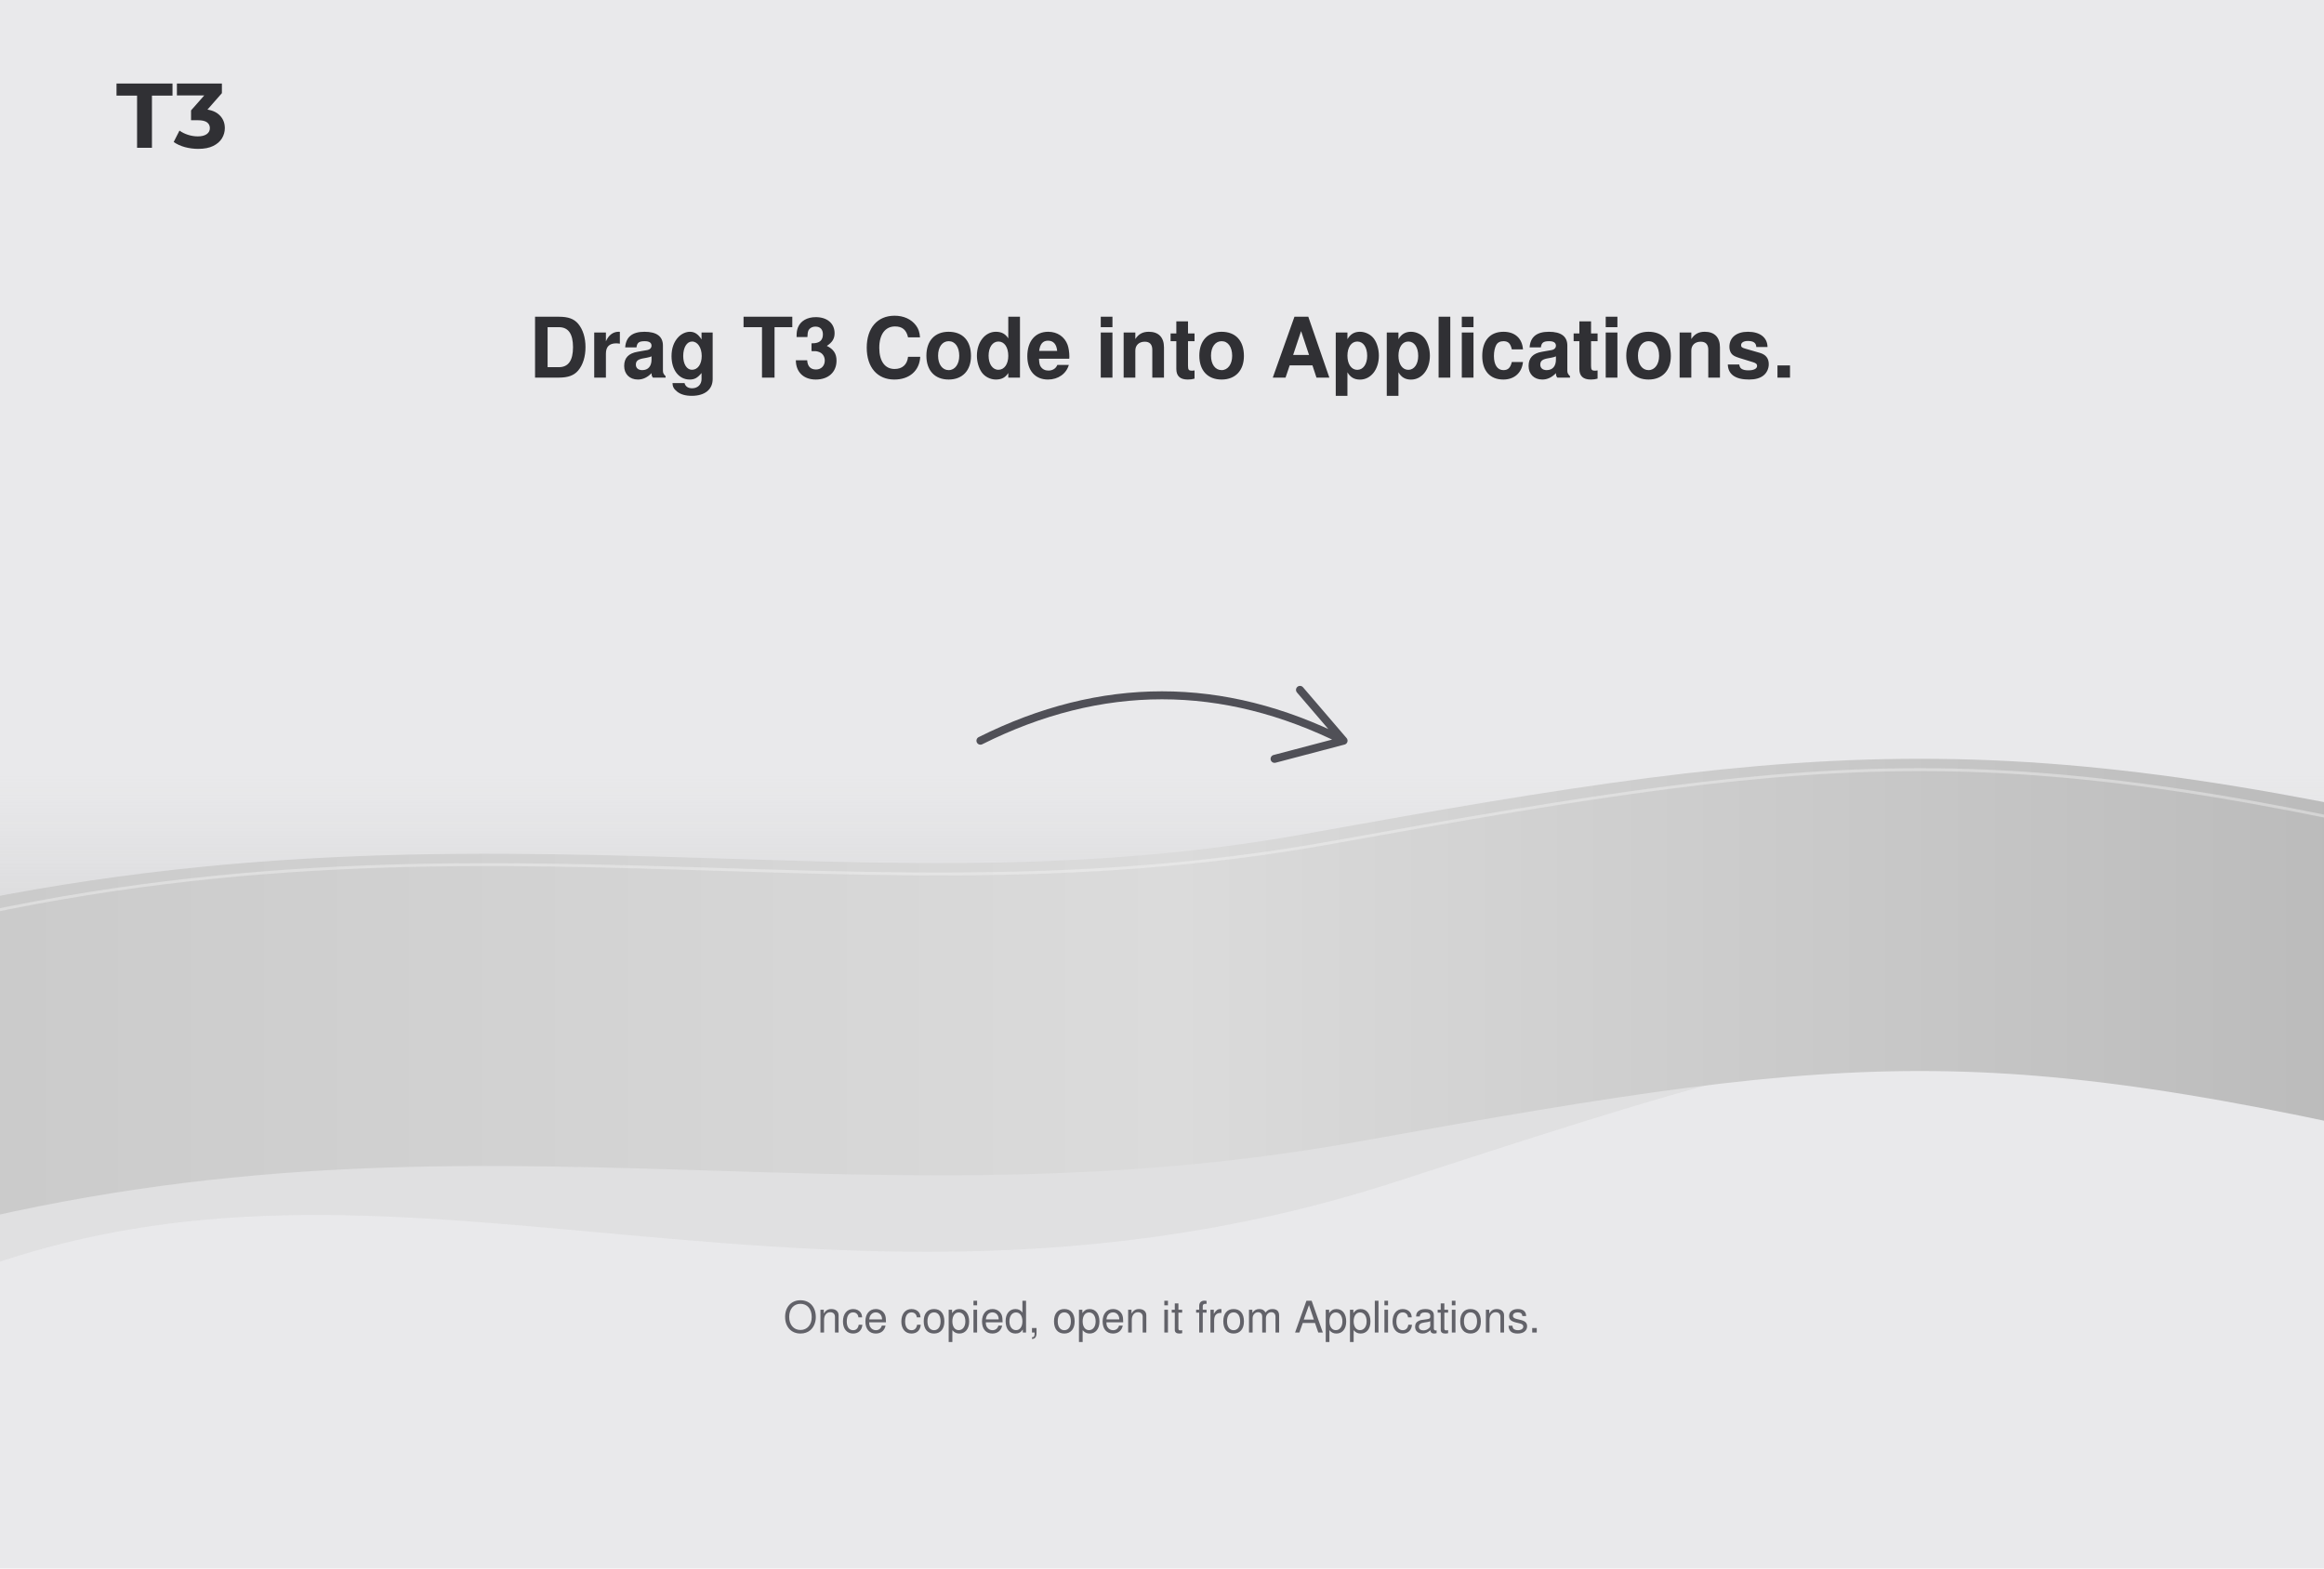
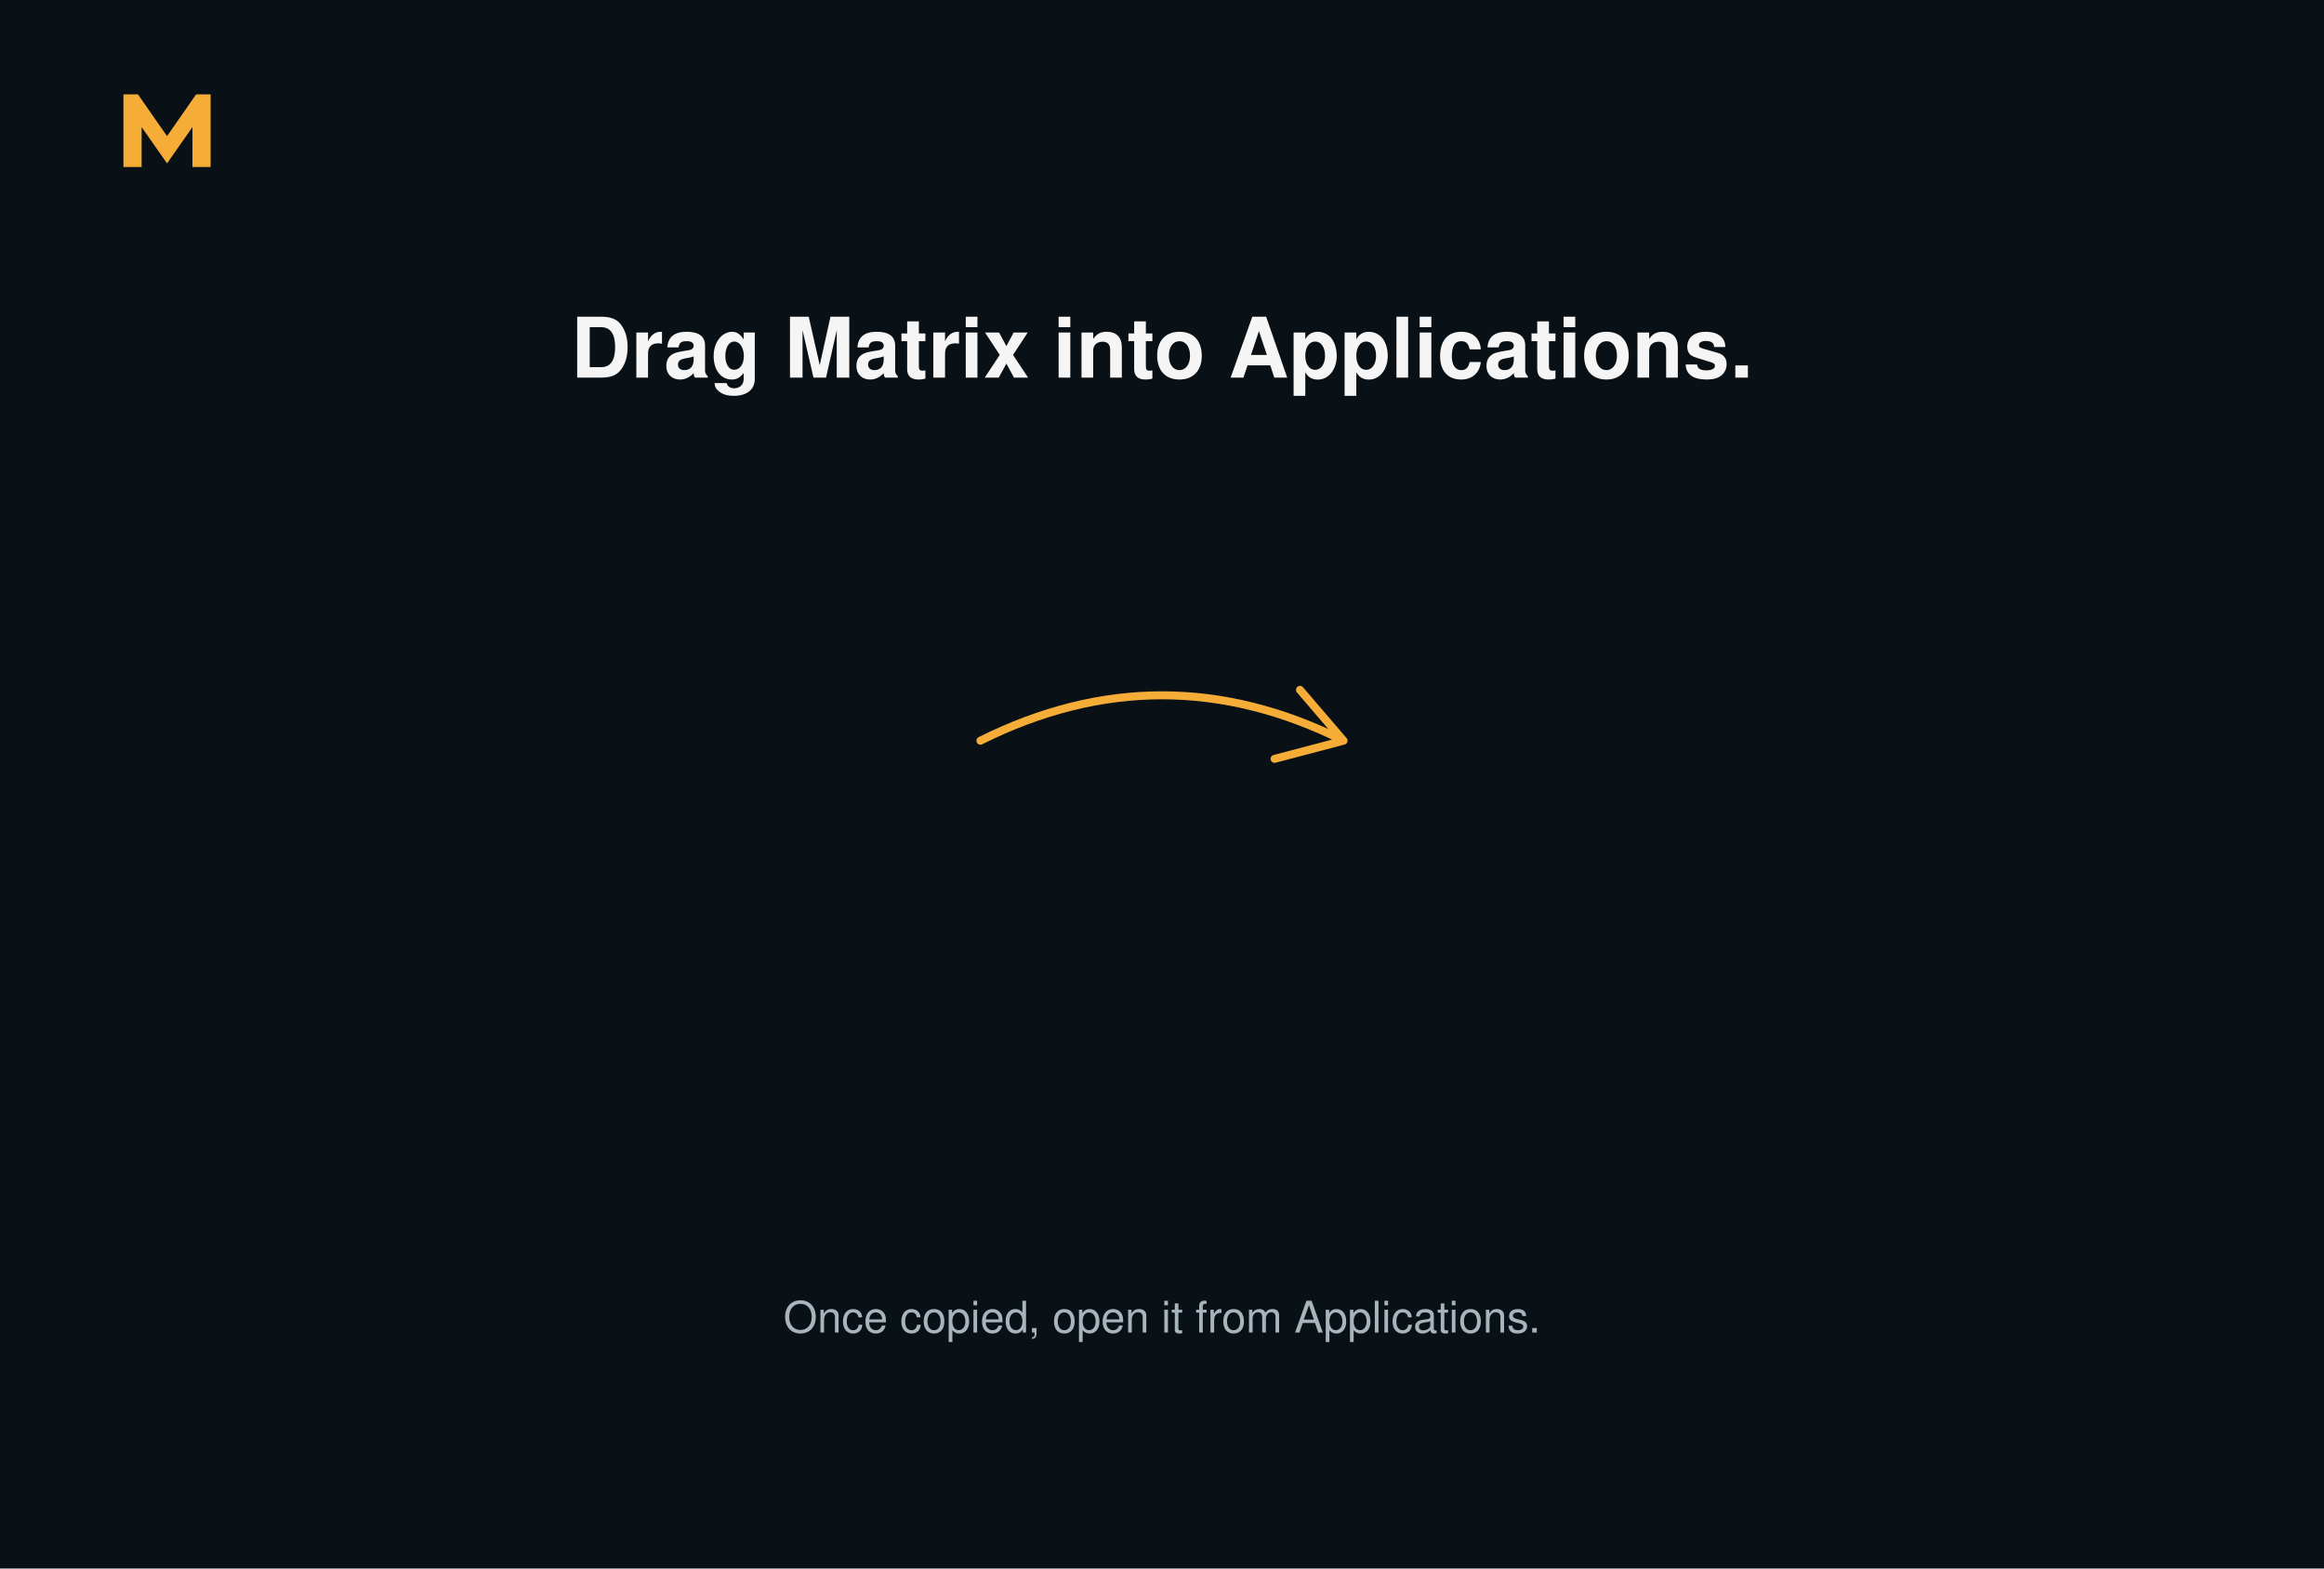
<svg xmlns="http://www.w3.org/2000/svg" width="1280" height="864" viewBox="0 0 640 432">
-   <defs>
-     <linearGradient id="veil" x1="0" y1="0" x2="0" y2="1">
-       <stop stop-color="#B7B7B7" stop-opacity="0" />
-       <stop offset=".55" stop-color="#A5A5A5" stop-opacity=".24" />
-       <stop offset="1" stop-color="#D1D1D1" stop-opacity=".4" />
-     </linearGradient>
-     <linearGradient id="silk" x1="0" y1="0" x2="1" y2="0">
-       <stop stop-color="#C8C8C8" />
-       <stop offset=".5" stop-color="#DBDBDB" />
-       <stop offset="1" stop-color="#B5B5B5" />
-     </linearGradient>
-   </defs>
-   <rect width="640" height="432" fill="#E9E9EB" />
-   <path d="M-60 293C95 220 214 304 362 256S559 191 707 257" stroke="url(#veil)" stroke-width="146" fill="none" opacity="1" stroke-linecap="round" stroke-linejoin="round" />
-   <path d="M-60 306C113 252 223 298 367 272S553 242 707 280" stroke="url(#silk)" stroke-width="86" fill="none" opacity="1" stroke-linecap="round" stroke-linejoin="round" />
-   <path d="M-60 266C113 212 223 258 367 232S553 202 707 240" stroke="#F5F5F5" stroke-width="0.8" fill="none" opacity="0.42" stroke-linecap="round" stroke-linejoin="round" />
-   <svg x="32" y="23" width="30" height="18" viewBox="15.531 37 94.394 56.96" fill="#303034">
-     <path d="M33.451 93V47.56H15.531V37H64.331V47.56H46.411V93H33.451ZM86.725 93.96C82.832 93.96 78.965 93.453 75.125 92.44C71.285 91.373 68.032 89.88 65.365 87.96L70.405 78.04C72.539 79.587 75.019 80.813 77.845 81.72C80.672 82.627 83.525 83.08 86.405 83.08C89.659 83.08 92.219 82.44 94.085 81.16C95.952 79.88 96.885 78.12 96.885 75.88C96.885 73.747 96.059 72.067 94.405 70.84C92.752 69.613 90.085 69 86.405 69H80.485V60.44L96.085 42.76L97.525 47.4H68.165V37H107.365V45.4L91.845 63.08L85.285 59.32H89.045C95.925 59.32 101.125 60.867 104.645 63.96C108.165 67.053 109.925 71.027 109.925 75.88C109.925 79.027 109.099 81.987 107.445 84.76C105.792 87.48 103.259 89.693 99.845 91.4C96.432 93.107 92.059 93.96 86.725 93.96Z" />
+   <rect width="640" height="432" fill="#091116" />
+   <svg x="30" y="20" width="32" height="32" viewBox="0 0 64 64">
+     <path d="M8 52V12h8l16 23 16-23h8v40H46V30L32 50 18 30v22Z" fill="#f6ad38" />
  </svg>
-   <text x="320" y="104" fill="#303034" font-family="Helvetica" font-size="23" font-weight="700" text-anchor="middle">Drag T3 Code into Applications.</text>
-   <path d="M270 204Q320 179 370 204M358 190L370 204L351 209" stroke="#505057" stroke-width="2.2" fill="none" opacity="1" stroke-linecap="round" stroke-linejoin="round" />
-   <text x="320" y="367" fill="#626269" font-family="Helvetica" font-size="12" font-weight="400" text-anchor="middle">Once copied, open it from Applications.</text>
+   <text x="320" y="104" fill="#f5f5f5" font-family="Helvetica" font-size="23" font-weight="700" text-anchor="middle">Drag Matrix into Applications.</text>
+   <path d="M270 204Q320 179 370 204M358 190L370 204L351 209" stroke="#f6ad38" stroke-width="2.2" fill="none" stroke-linecap="round" stroke-linejoin="round" />
+   <text x="320" y="367" fill="#a8b4bc" font-family="Helvetica" font-size="12" text-anchor="middle">Once copied, open it from Applications.</text>
</svg>
